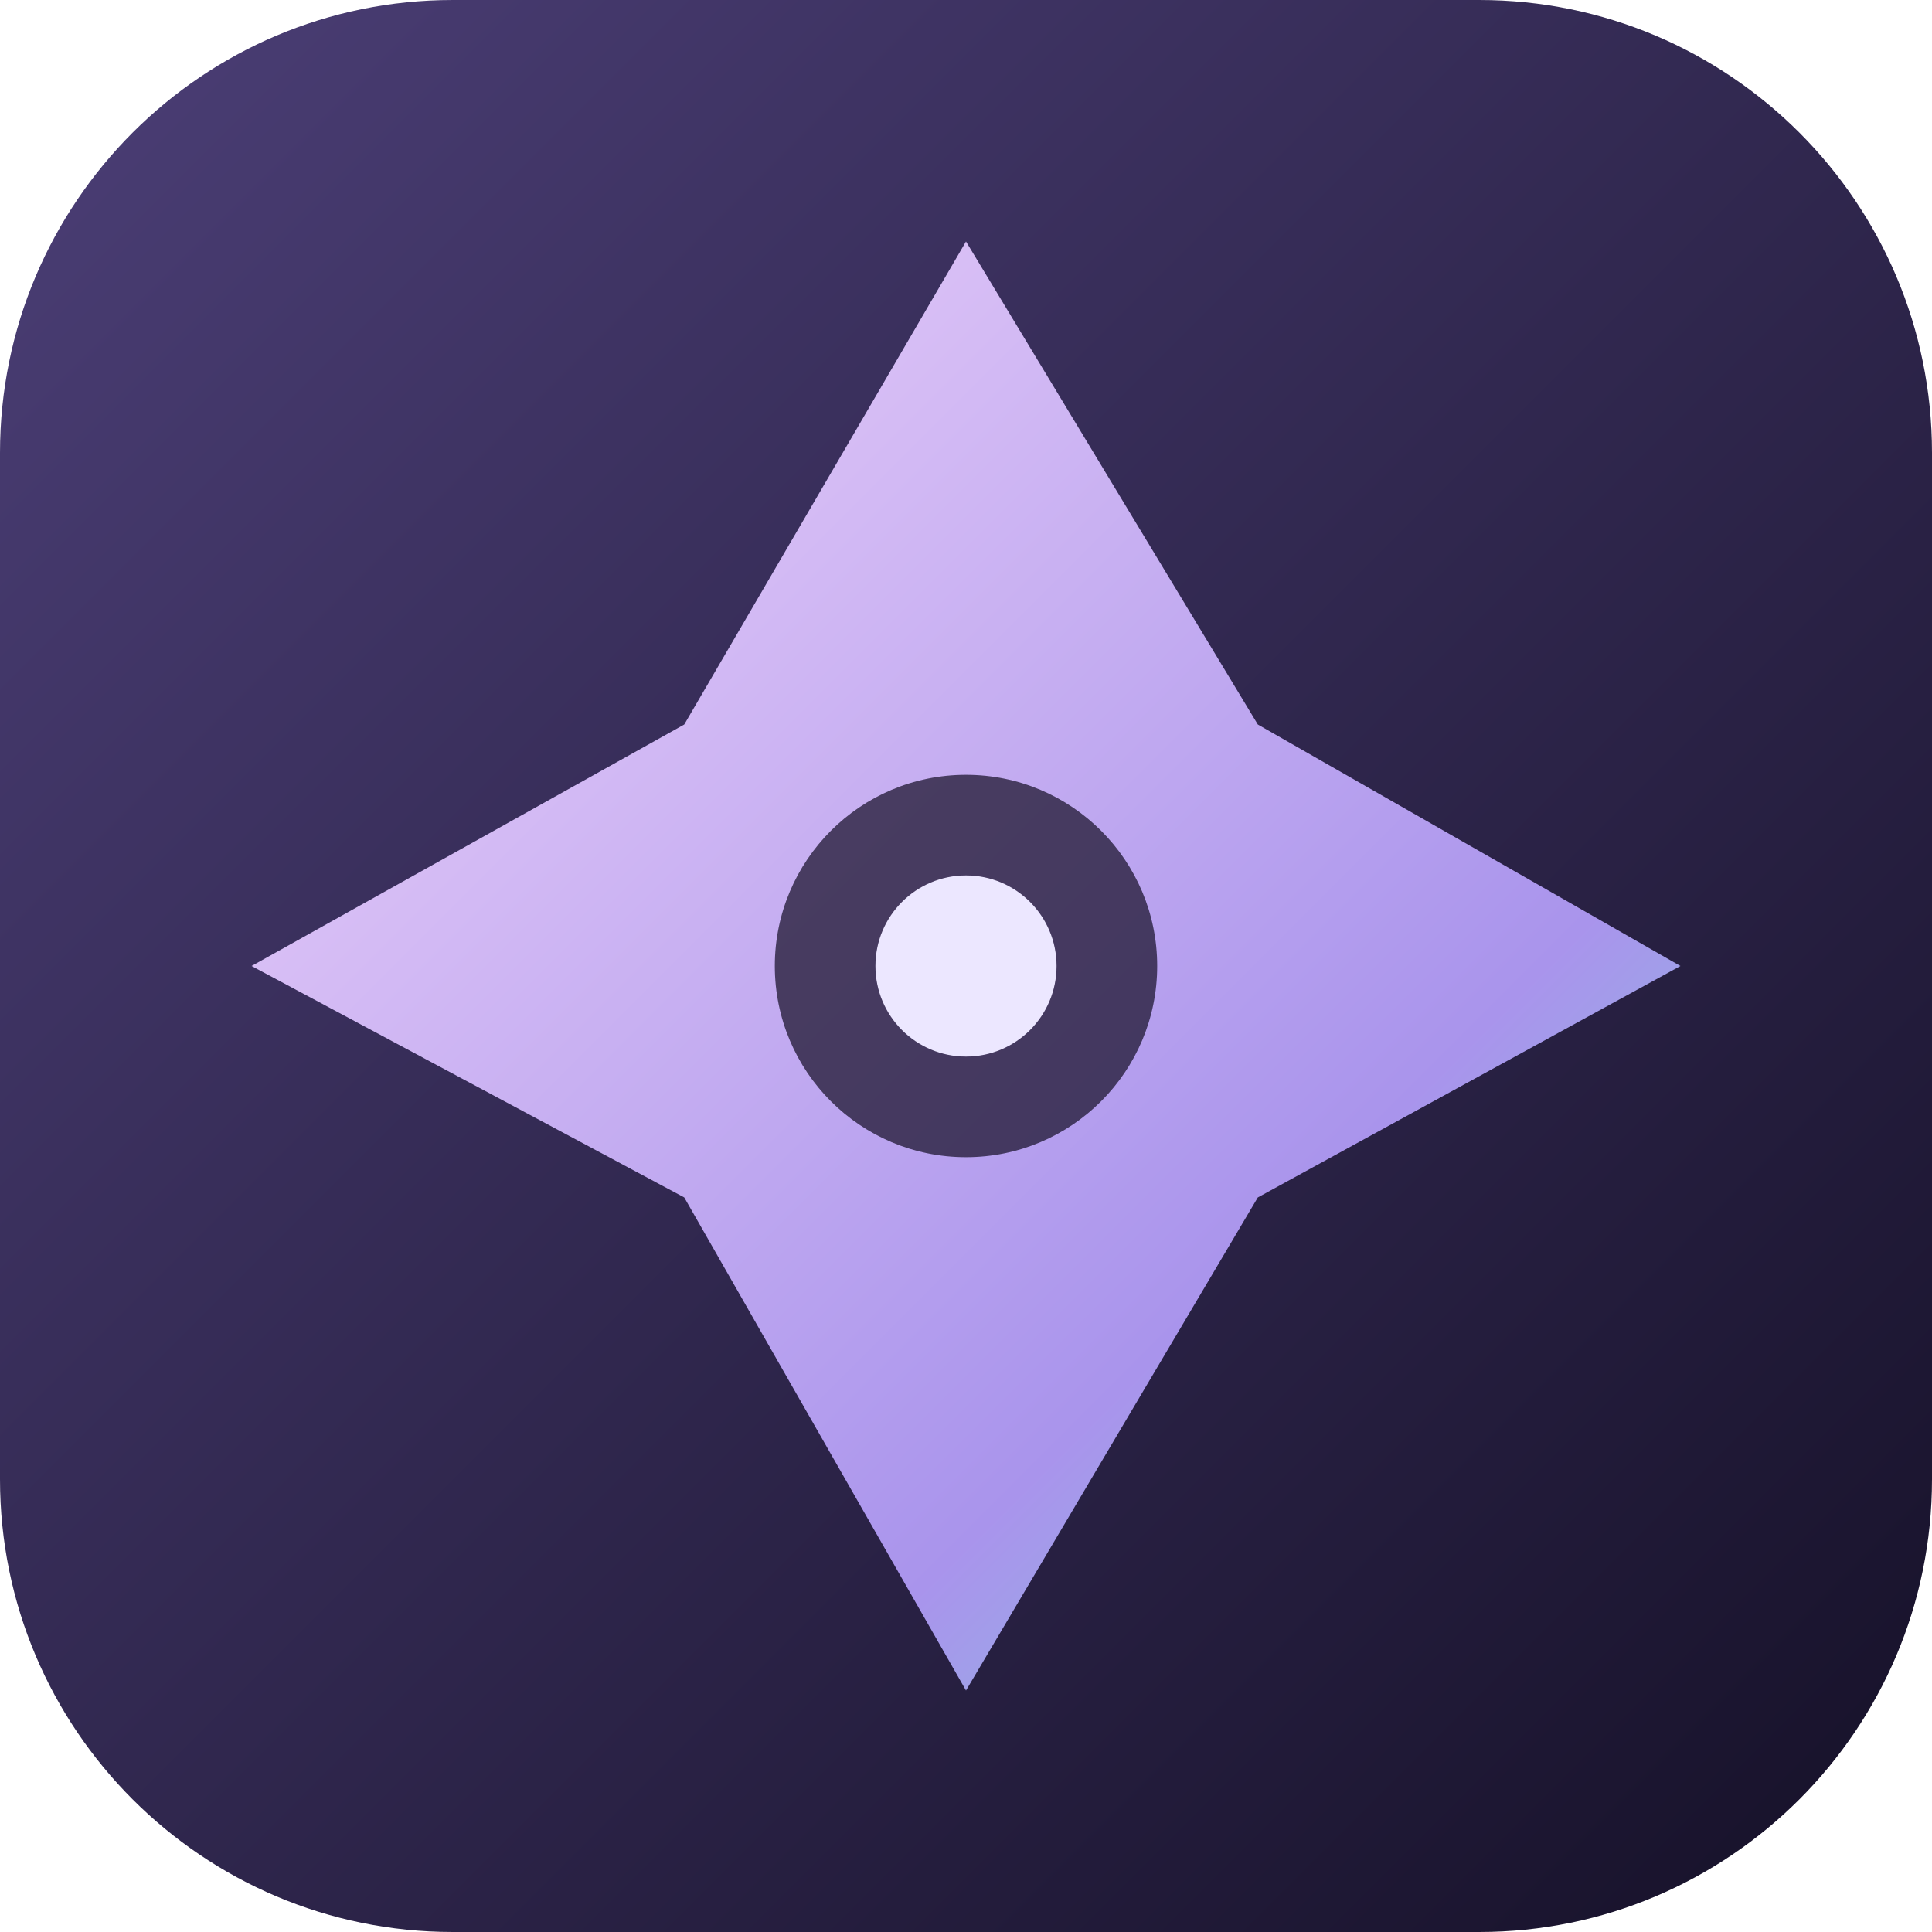
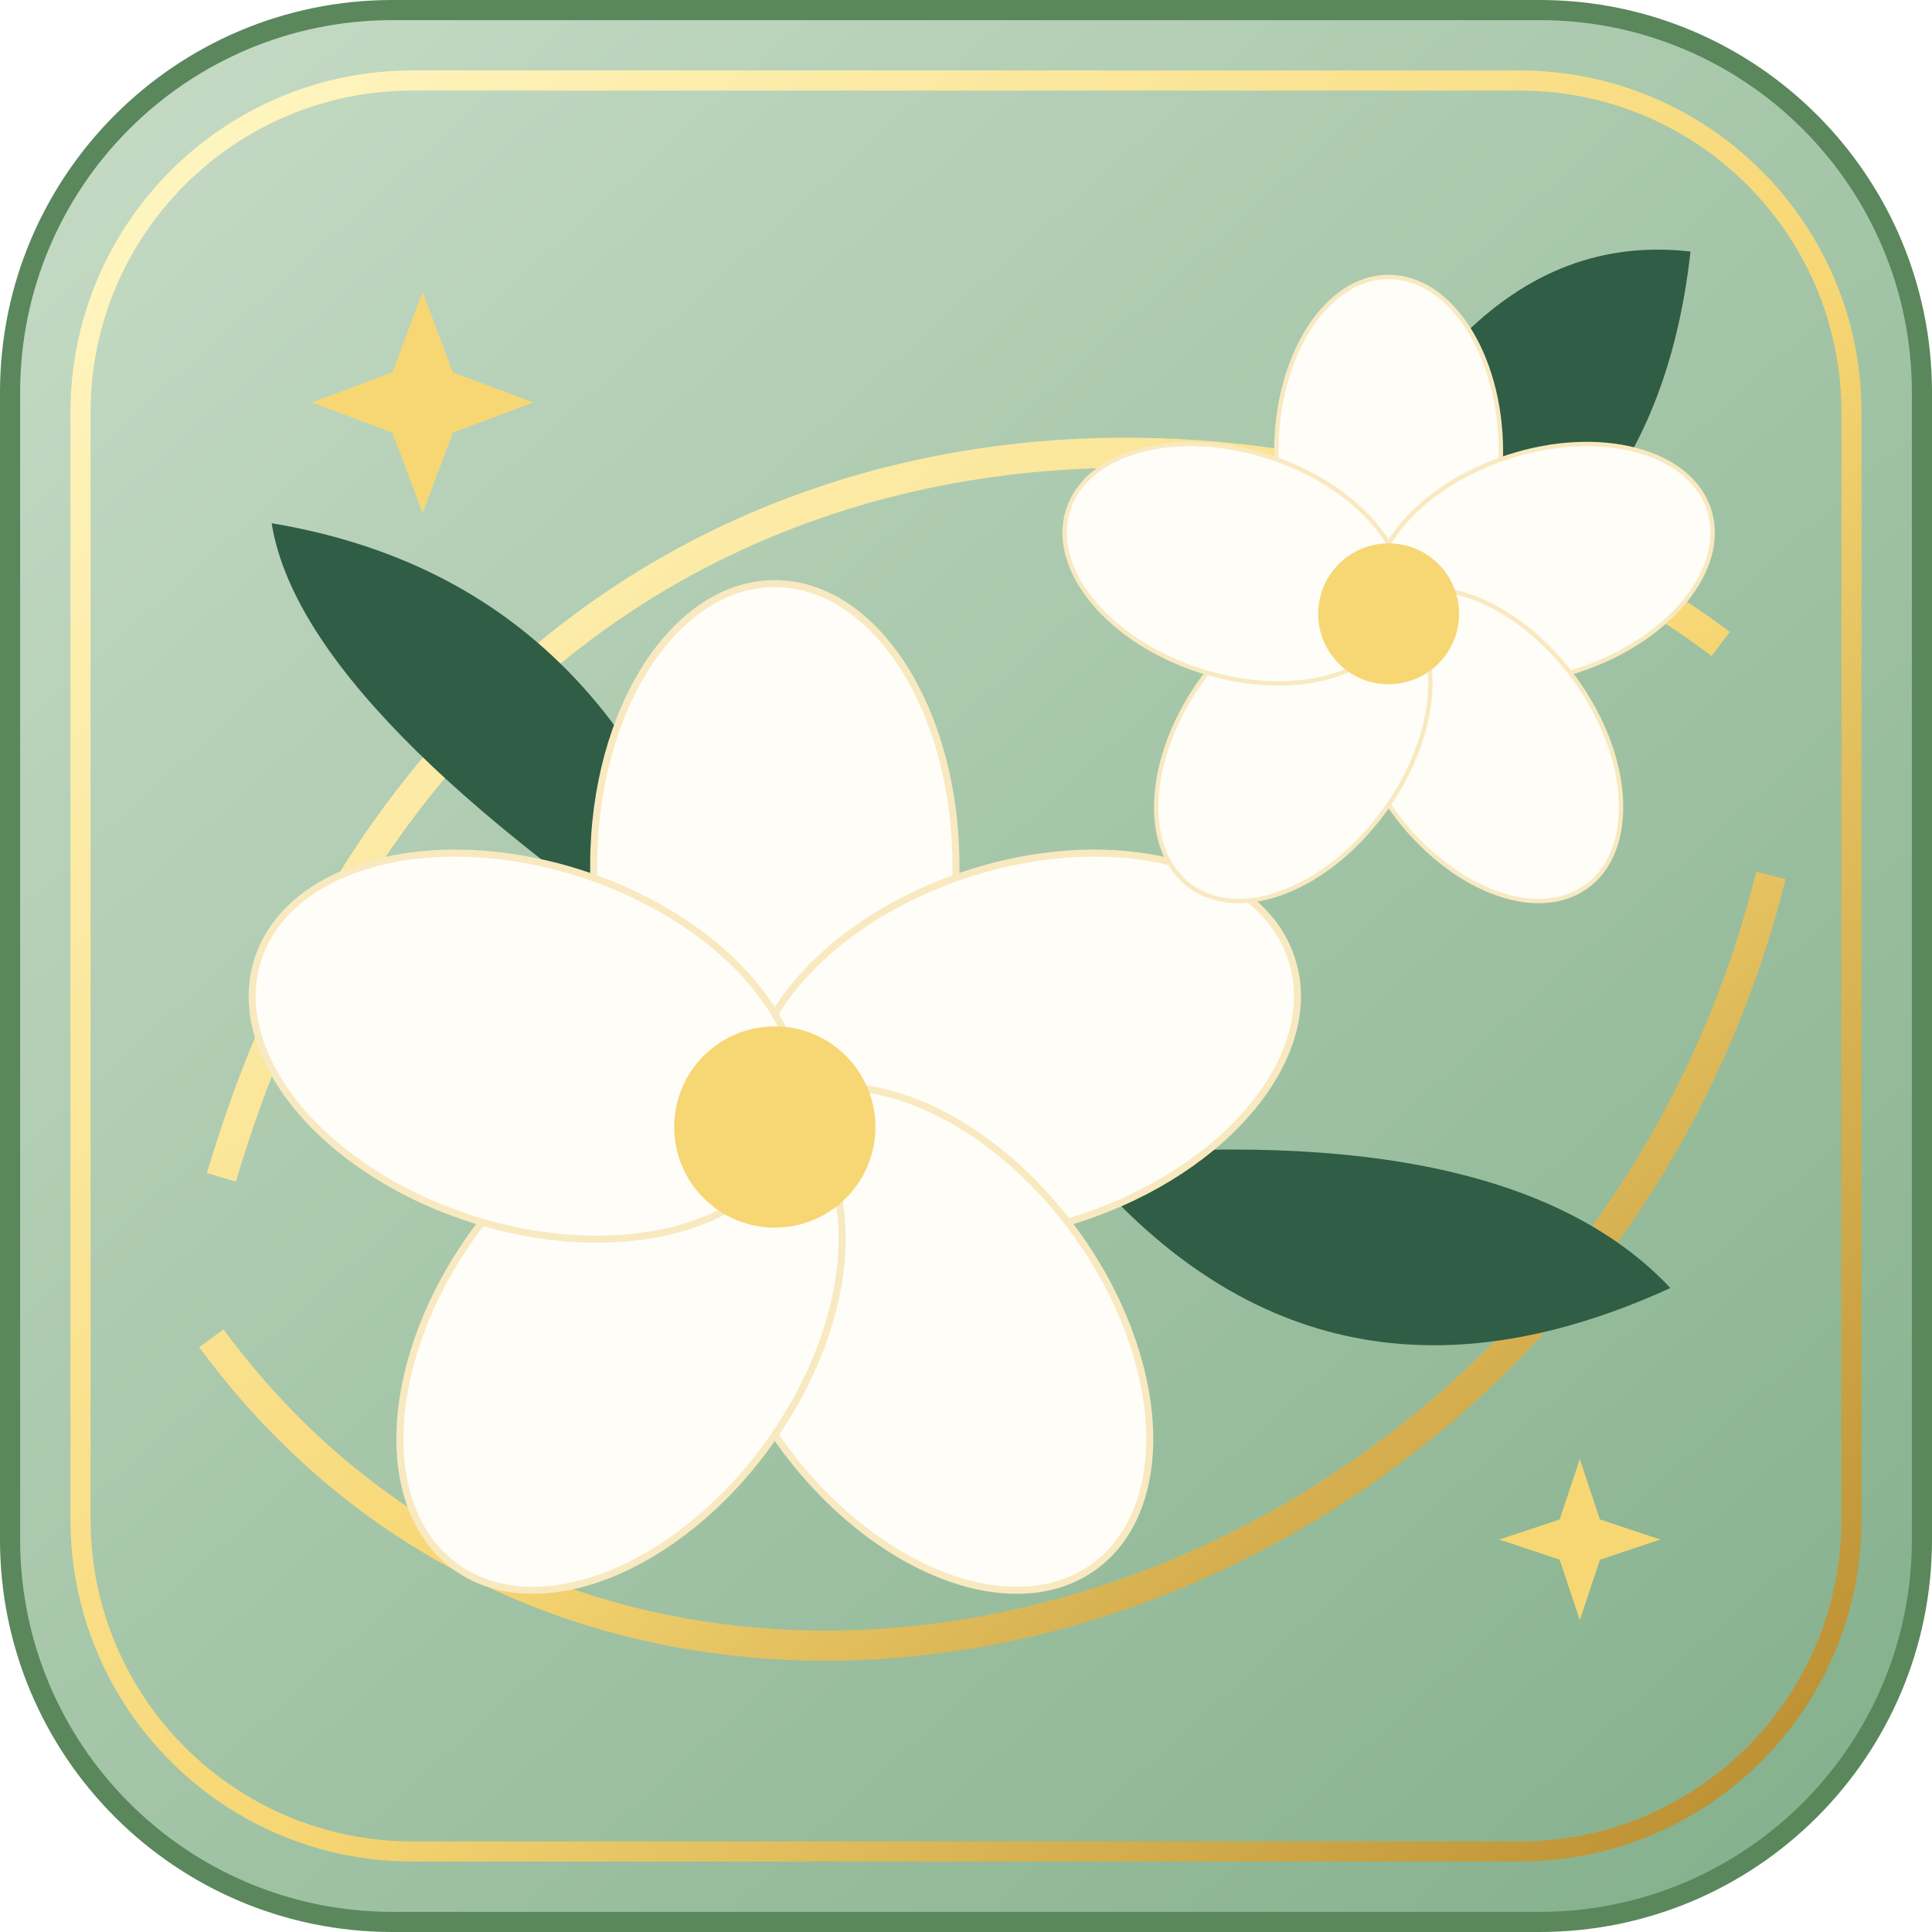
<svg xmlns="http://www.w3.org/2000/svg" viewBox="0 0 192 192" role="img" aria-labelledby="title">
  <defs>
-     <linearGradient id="b" x2="1" y2="1">
-       <stop stop-color="#4c3f77" />
-       <stop offset="1" stop-color="#151027" />
+     <linearGradient id="sage" x2=".9" y2="1">
+       <stop stop-color="#c8dcc7" />
+       <stop offset="1" stop-color="#85b18d" />
    </linearGradient>
-     <linearGradient id="c" x2="1" y2="1">
-       <stop stop-color="#f2d6fa" />
-       <stop offset=".7" stop-color="#a994ec" />
-       <stop offset="1" stop-color="#77d5db" />
+     <linearGradient id="gold" x2="1" y2="1">
+       <stop stop-color="#fff7c5" />
+       <stop offset=".55" stop-color="#f7d774" />
+       <stop offset="1" stop-color="#b78b2e" />
    </linearGradient>
  </defs>
-   <rect width="192" height="192" rx="45" fill="url(#b)" />
-   <path d="M96 24 125 72 167 96 125 119 96 168 68 119 25 96 68 72Z" fill="url(#c)" />
-   <circle cx="96" cy="96" r="19" fill="#1d1630" opacity=".75" />
-   <circle cx="96" cy="96" r="9" fill="#ece7ff" />
+   <rect x="1" y="1" width="190" height="190" rx="38" fill="url(#sage)" stroke="#5a875b" stroke-width="2" />
+   <rect x="8" y="8" width="176" height="176" rx="33" fill="none" stroke="url(#gold)" stroke-width="2" />
+   <path d="M22 117C47 33 130 33 171 64 M21 133C63 190 157 163 176 87" fill="none" stroke="url(#gold)" stroke-width="3" />
+   <g fill="#2f5d45">
+     <path d="M73 99Q30 71 27 52Q63 58 73 99Z" />
+     <path d="M107 115Q150 111 166 128Q131 144 107 115Z" />
+     <path d="M128 66Q142 22 168 25Q164 61 128 66Z" />
+   </g>
+   <g fill="#fffdf7" stroke="#f8e9c0" stroke-width=".7">
+     <g transform="translate(77 112)">
+       <ellipse cy="-26" rx="18" ry="28" />
+       <ellipse cy="-26" rx="18" ry="28" transform="rotate(72)" />
+       <ellipse cy="-26" rx="18" ry="28" transform="rotate(144)" />
+       <ellipse cy="-26" rx="18" ry="28" transform="rotate(216)" />
+       <ellipse cy="-26" rx="18" ry="28" transform="rotate(288)" />
+     </g>
+     <g transform="translate(138 61) scale(.62)">
+       <ellipse cy="-26" rx="18" ry="28" />
+       <ellipse cy="-26" rx="18" ry="28" transform="rotate(72)" />
+       <ellipse cy="-26" rx="18" ry="28" transform="rotate(144)" />
+       <ellipse cy="-26" rx="18" ry="28" transform="rotate(216)" />
+       <ellipse cy="-26" rx="18" ry="28" transform="rotate(288)" />
+     </g>
+   </g>
+   <circle cx="77" cy="112" r="10" fill="#f7d774" />
+   <circle cx="138" cy="61" r="7" fill="#f7d774" />
+   <g fill="#f7d774">
+     <path d="m39 37 3-8 3 8 8 3-8 3-3 8-3-8-8-3Z" />
+     <path d="m155 151 2-6 2 6 6 2-6 2-2 6-2-6-6-2Z" />
+   </g>
</svg>
